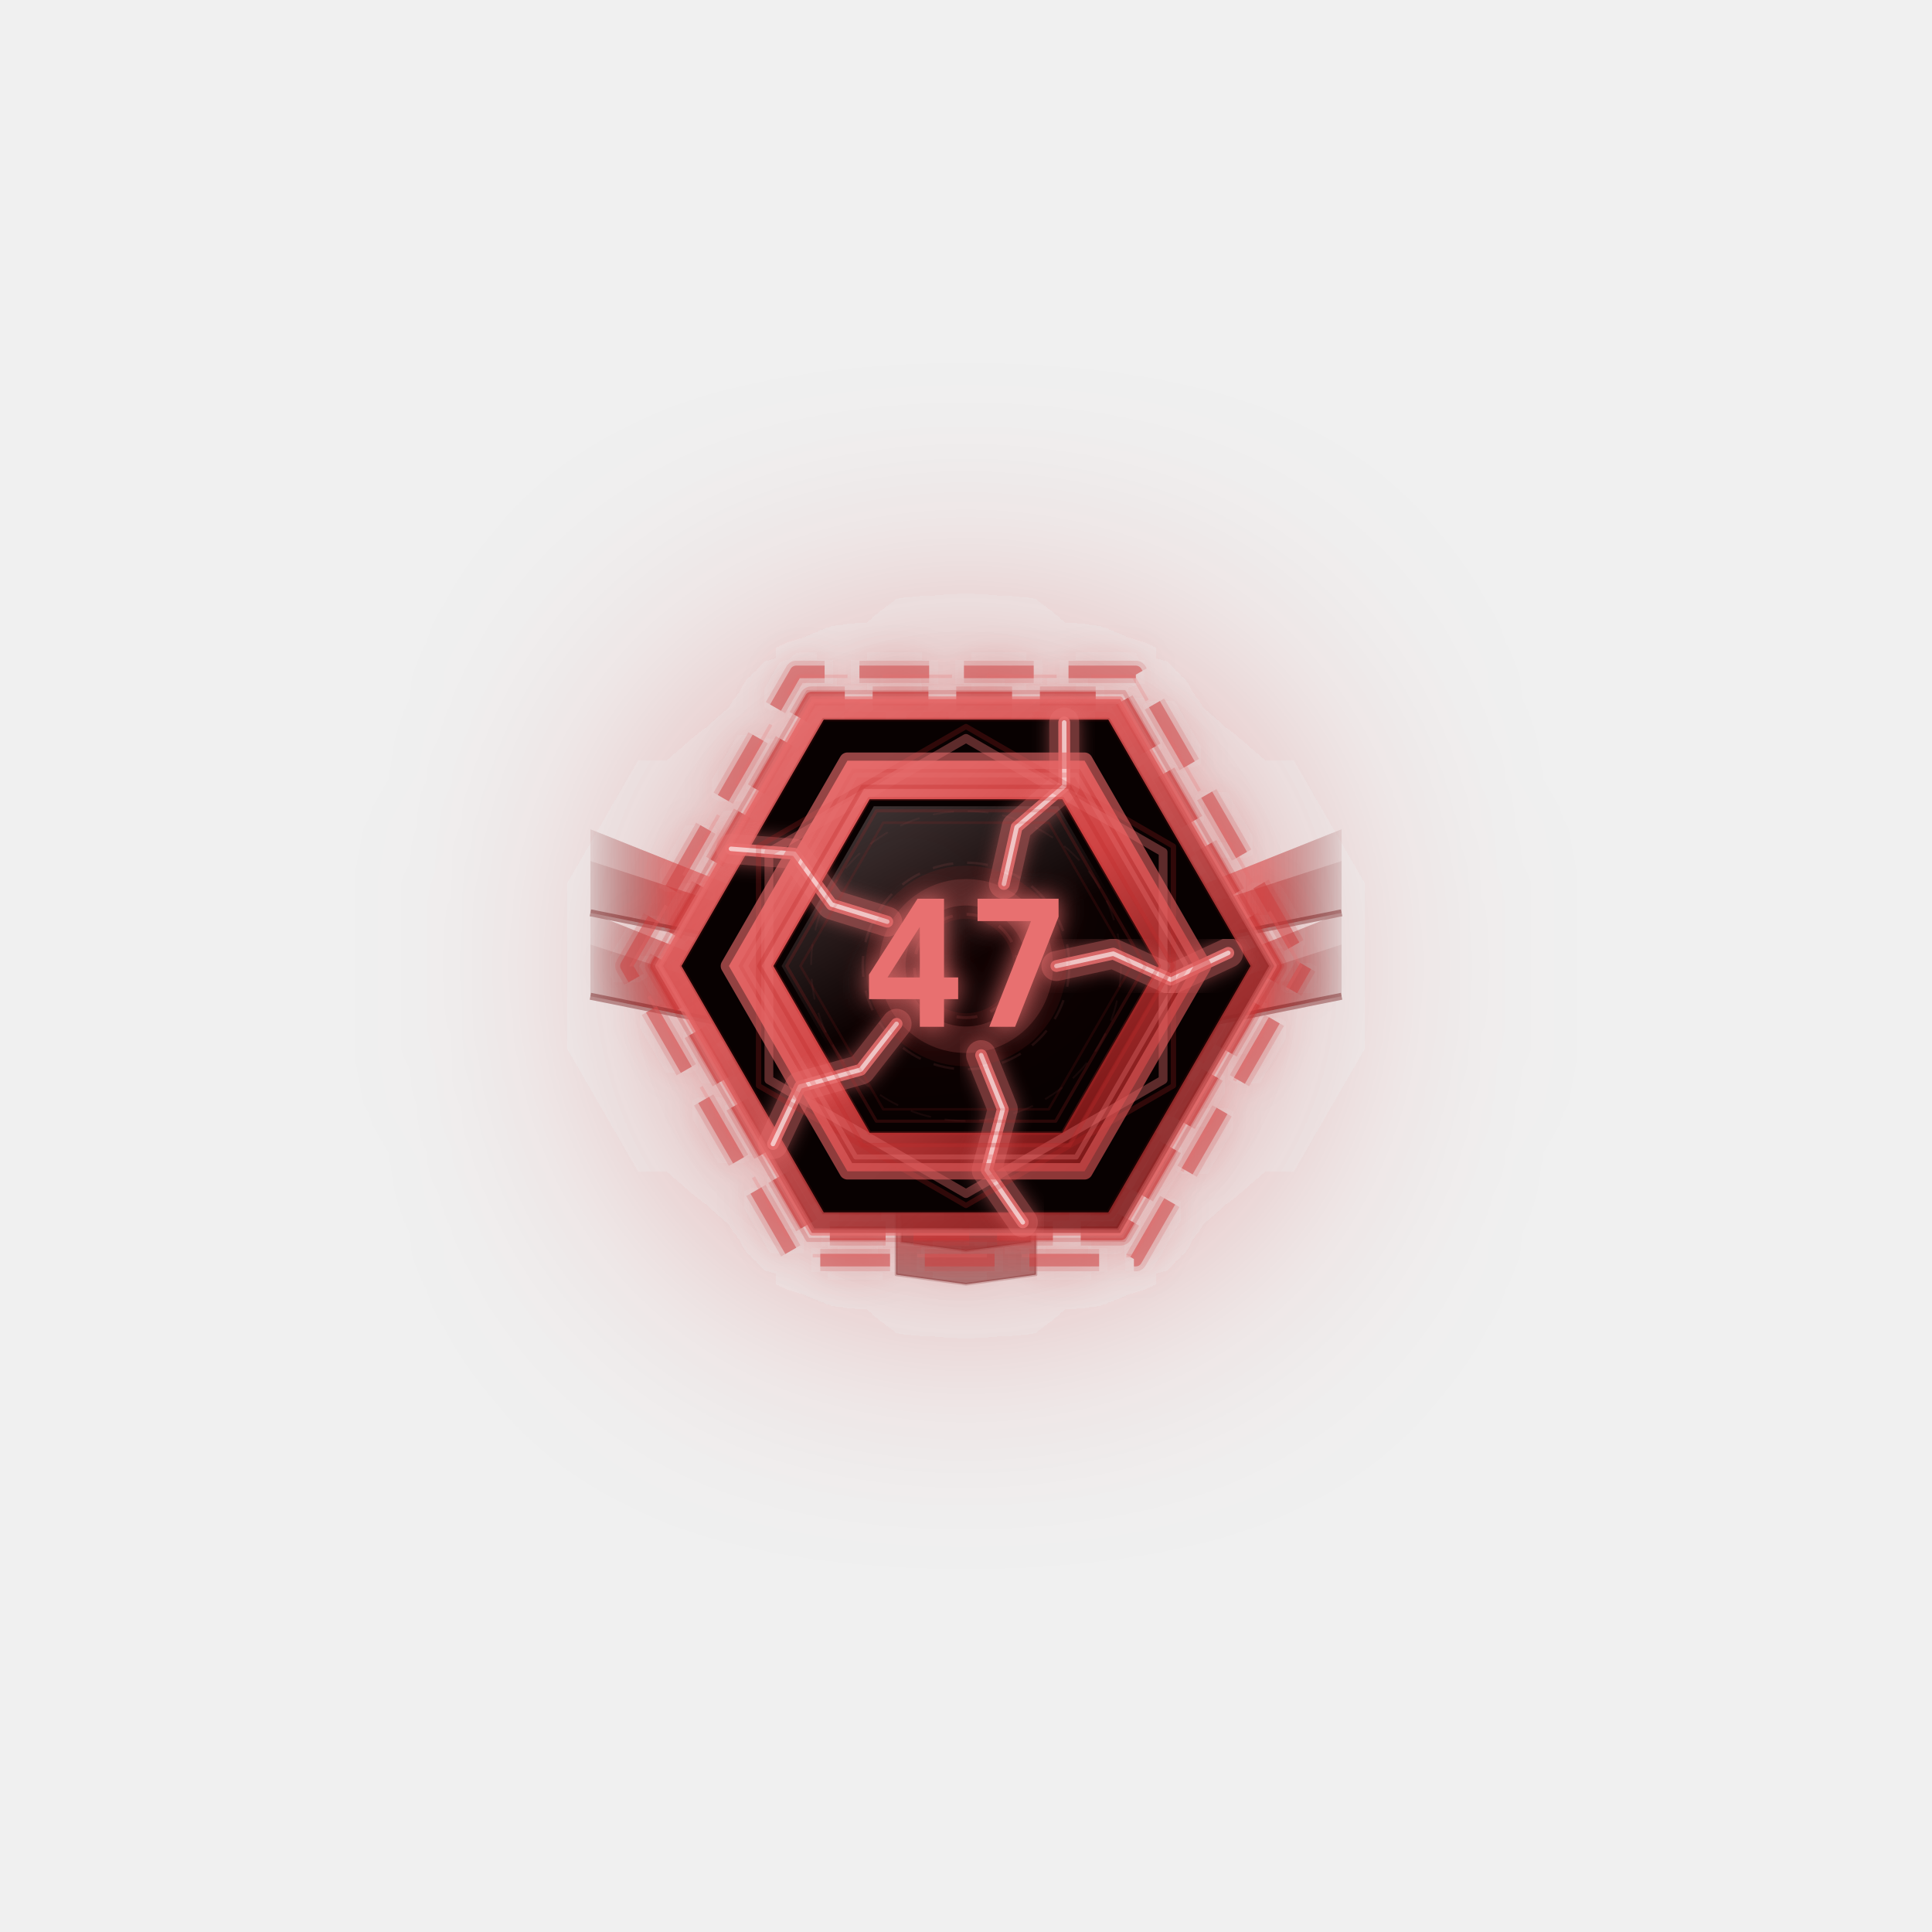
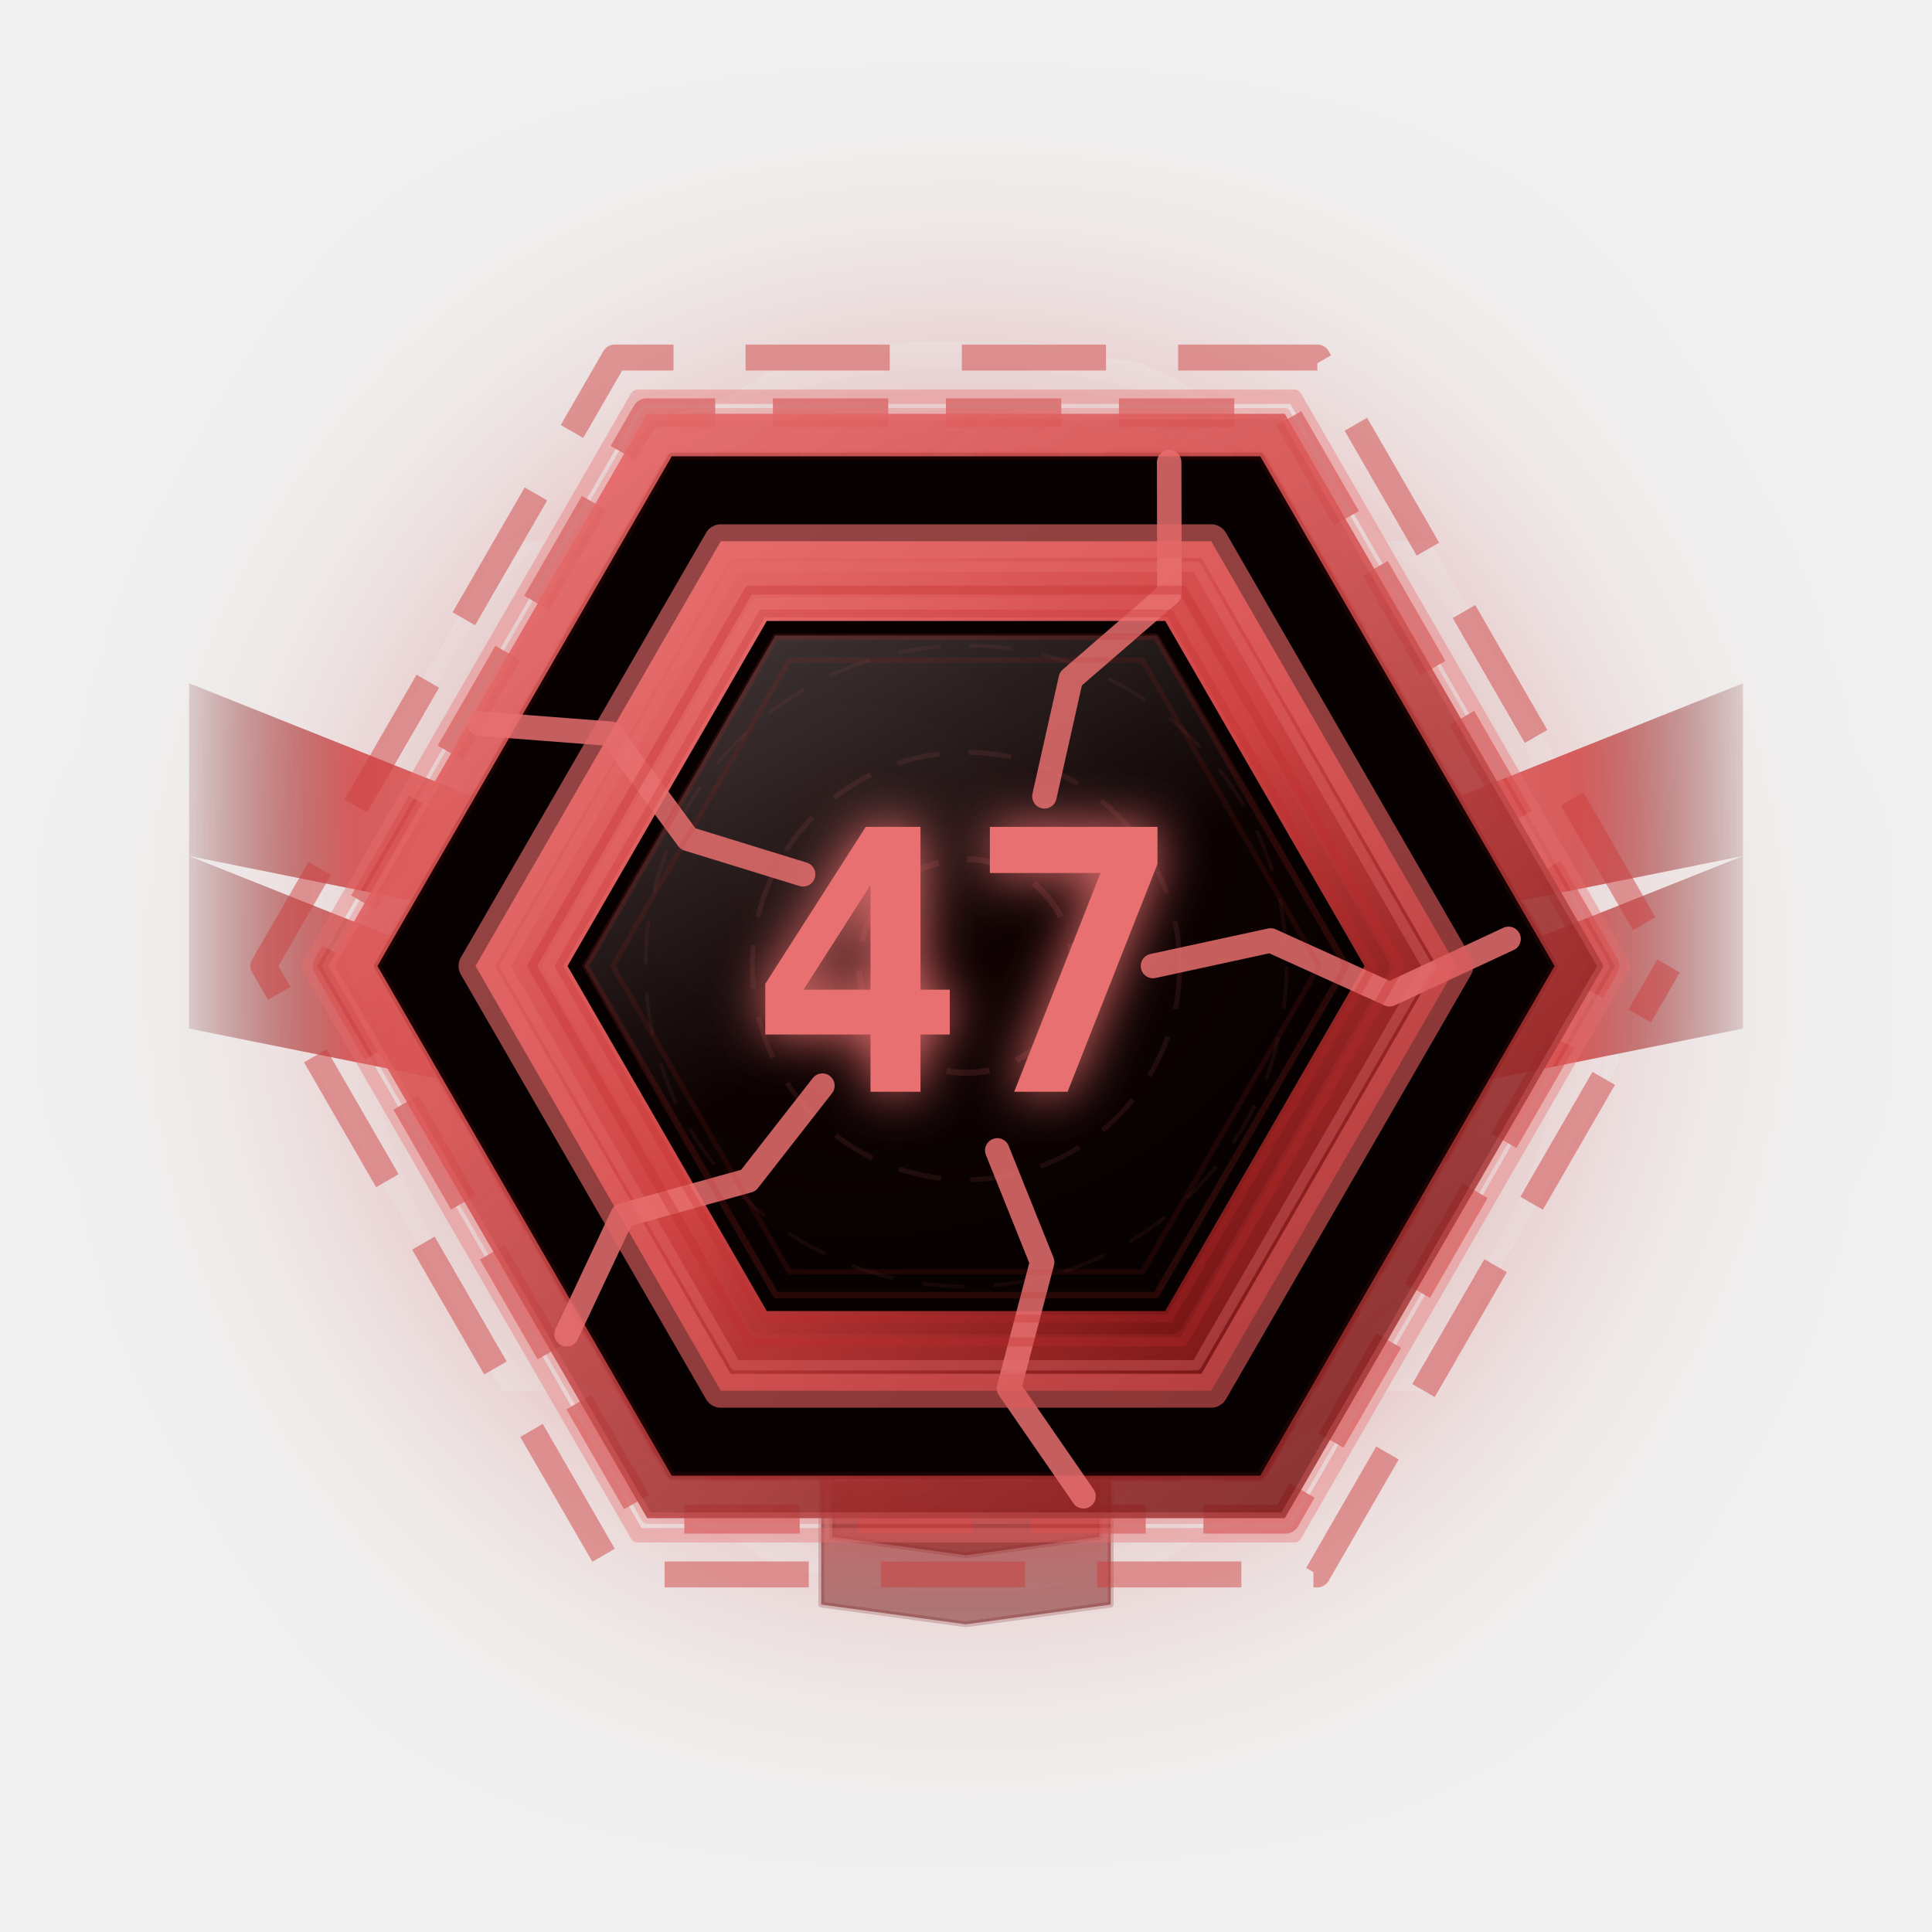
- <svg xmlns="http://www.w3.org/2000/svg" width="84" height="84" viewBox="-96.60 -96.60 277.20 277.20" overflow="visible" role="img" aria-label="Level 47 Badge">
+ <svg xmlns="http://www.w3.org/2000/svg" width="84" height="84" viewBox="-25 -25 134 134" overflow="visible" role="img" aria-label="Level 47 Badge">
  <defs>
    <radialGradient id="bglv47" cx="35%" cy="28%" r="72%">
      <stop offset="0%" stop-color="#140303" />
      <stop offset="100%" stop-color="#080101" />
    </radialGradient>
    <linearGradient id="rimlv47" x1="5%" y1="5%" x2="95%" y2="95%">
      <stop offset="0%" stop-color="#e87070" />
      <stop offset="50%" stop-color="#cf4343" />
      <stop offset="100%" stop-color="#6a0e0e" />
    </linearGradient>
    <linearGradient id="transRinglv47" x1="0%" y1="0%" x2="100%" y2="100%">
      <stop offset="0%" stop-color="#e87070" />
      <stop offset="100%" stop-color="#d85353" />
    </linearGradient>
    <linearGradient id="shlv47" x1="18%" y1="0%" x2="82%" y2="100%">
      <stop offset="0%" stop-color="white" stop-opacity="0.2" />
      <stop offset="50%" stop-color="white" stop-opacity="0" />
    </linearGradient>
    <filter id="gllv47" x="-40%" y="-40%" width="180%" height="180%">
      <feGaussianBlur stdDeviation="1.8" result="b" />
      <feMerge>
        <feMergeNode in="b" />
        <feMergeNode in="SourceGraphic" />
      </feMerge>
    </filter>
-     <filter id="halolv47" x="-150%" y="-150%" width="500%" height="500%">
-       <feGaussianBlur stdDeviation="25" result="b" />
+     <filter id="halolv47" x="-80%" y="-80%" width="360%" height="360%">
+       <feGaussianBlur stdDeviation="16" result="b" />
      <feMerge>
        <feMergeNode in="b" />
        <feMergeNode in="SourceGraphic" />
      </feMerge>
    </filter>
    <linearGradient id="pglv47_0" x1="5%" y1="0%" x2="95%" y2="100%">
      <stop offset="0%" stop-color="#e87070" stop-opacity="0.95" />
      <stop offset="38%" stop-color="#cb3c3c" stop-opacity="0.9" />
      <stop offset="100%" stop-color="#6a0e0e" stop-opacity="0.85" />
    </linearGradient>
    <linearGradient id="pglv47_1" x1="5%" y1="0%" x2="95%" y2="100%">
      <stop offset="0%" stop-color="#e87070" stop-opacity="0.95" />
      <stop offset="38%" stop-color="#cb3c3c" stop-opacity="0.9" />
      <stop offset="100%" stop-color="#6a0e0e" stop-opacity="0.85" />
    </linearGradient>
    <linearGradient id="pglv47_2" x1="5%" y1="0%" x2="95%" y2="100%">
      <stop offset="0%" stop-color="#e87070" stop-opacity="0.95" />
      <stop offset="38%" stop-color="#d65050" stop-opacity="0.9" />
      <stop offset="100%" stop-color="#6a0e0e" stop-opacity="0.85" />
    </linearGradient>
    <linearGradient id="aplv47_0" x1="0%" y1="0%" x2="0%" y2="100%">
      <stop offset="0%" stop-color="#e87070" />
      <stop offset="100%" stop-color="#6a0e0e" stop-opacity="0.65" />
    </linearGradient>
    <linearGradient id="aplv47_1" x1="0%" y1="0%" x2="0%" y2="100%">
      <stop offset="0%" stop-color="#d34b4b" />
      <stop offset="100%" stop-color="#6a0e0e" stop-opacity="0.65" />
    </linearGradient>
    <linearGradient id="aplv47_2" x1="0%" y1="0%" x2="0%" y2="100%">
      <stop offset="0%" stop-color="#d34b4b" />
      <stop offset="100%" stop-color="#6a0e0e" stop-opacity="0.65" />
    </linearGradient>
    <linearGradient id="csLlv47_0" x1="100%" y1="50%" x2="0%" y2="50%">
      <stop offset="0%" stop-color="#e87070" stop-opacity="1.0" />
      <stop offset="55%" stop-color="#d34b4b" stop-opacity="0.88" />
      <stop offset="100%" stop-color="#6a0e0e" stop-opacity="0.15" />
    </linearGradient>
    <linearGradient id="csRlv47_0" x1="0%" y1="50%" x2="100%" y2="50%">
      <stop offset="0%" stop-color="#e87070" stop-opacity="1.0" />
      <stop offset="55%" stop-color="#d34b4b" stop-opacity="0.88" />
      <stop offset="100%" stop-color="#6a0e0e" stop-opacity="0.15" />
    </linearGradient>
    <linearGradient id="csLlv47_1" x1="100%" y1="50%" x2="0%" y2="50%">
      <stop offset="0%" stop-color="#e87070" stop-opacity="1.0" />
      <stop offset="55%" stop-color="#d34b4b" stop-opacity="0.88" />
      <stop offset="100%" stop-color="#6a0e0e" stop-opacity="0.15" />
    </linearGradient>
    <linearGradient id="csRlv47_1" x1="0%" y1="50%" x2="100%" y2="50%">
      <stop offset="0%" stop-color="#e87070" stop-opacity="1.0" />
      <stop offset="55%" stop-color="#d34b4b" stop-opacity="0.88" />
      <stop offset="100%" stop-color="#6a0e0e" stop-opacity="0.15" />
    </linearGradient>
-     <filter id="pulseGlowlv47" x="-60%" y="-60%" width="220%" height="220%">
-       <feGaussianBlur stdDeviation="2.5" result="b" />
-       <feMerge>
-         <feMergeNode in="b" />
-         <feMergeNode in="SourceGraphic" />
-       </feMerge>
-     </filter>
-     <linearGradient id="crGlv47" x1="0%" y1="0%" x2="100%" y2="0%">
-       <stop offset="0%" stop-color="#e87070" stop-opacity="0.92" />
-       <stop offset="60%" stop-color="#c02828" stop-opacity="0.62" />
-       <stop offset="100%" stop-color="#6a0e0e" stop-opacity="0.0" />
-     </linearGradient>
    <filter id="crGlowlv47" x="-50%" y="-50%" width="200%" height="200%">
      <feGaussianBlur stdDeviation="1.2" result="b" />
      <feMerge>
        <feMergeNode in="b" />
        <feMergeNode in="SourceGraphic" />
      </feMerge>
    </filter>
  </defs>
-   <path d="M76.02,42.00L59.01,71.46L24.99,71.46L7.98,42.00L24.99,12.54L59.01,12.54Z" fill="#c02828" fill-opacity="0.90" filter="url(#halolv47)" />
+   <path d="M76.02,42.00L59.01,71.46L24.99,71.46L7.98,42.00L24.99,12.54L59.01,12.54Z" fill="#c02828" fill-opacity="0.81" filter="url(#halolv47)" />
  <path d="M33.50,71.46 L42.00,71.46 L50.51,71.46 L50.51,76.91 L42.00,78.07 L33.50,76.91 Z" fill="url(#aplv47_0)" opacity="0.90" />
  <path d="M33.50,71.46 L42.00,71.46 L50.51,71.46" fill="none" stroke="#e87070" stroke-width="0.9" stroke-opacity="0.52" stroke-linejoin="round" />
  <path d="M33.50,71.46 L42.00,71.46 L50.51,71.46 L50.51,76.91 L42.00,78.07 L33.50,76.91 Z" fill="none" stroke="#6a0e0e" stroke-width="0.4" stroke-opacity="0.2" stroke-linejoin="round" />
  <path d="M32.73,74.11 L42.00,74.11 L51.27,74.11 L51.27,81.60 L42.00,82.87 L32.73,81.60 Z" fill="url(#aplv47_1)" opacity="0.82" />
  <path d="M32.73,74.11 L42.00,74.11 L51.27,74.11" fill="none" stroke="#e87070" stroke-width="0.9" stroke-opacity="0.42" stroke-linejoin="round" />
  <path d="M32.73,74.11 L42.00,74.11 L51.27,74.11 L51.27,81.60 L42.00,82.87 L32.73,81.60 Z" fill="none" stroke="#6a0e0e" stroke-width="0.4" stroke-opacity="0.2" stroke-linejoin="round" />
  <path d="M31.96,76.77 L42.00,76.77 L52.04,76.77 L52.04,86.29 L42.00,87.66 L31.96,86.29 Z" fill="url(#aplv47_2)" opacity="0.74" />
  <path d="M31.96,76.77 L42.00,76.77 L52.04,76.77" fill="none" stroke="#e87070" stroke-width="0.9" stroke-opacity="0.32" stroke-linejoin="round" />
  <path d="M31.96,76.77 L42.00,76.77 L52.04,76.77 L52.04,86.29 L42.00,87.66 L31.96,86.29 Z" fill="none" stroke="#6a0e0e" stroke-width="0.4" stroke-opacity="0.2" stroke-linejoin="round" />
  <polygon points="13.56,32.54 13.56,39.49 -11.89,34.37 -11.89,22.39" fill="url(#csLlv47_0)" />
  <polygon points="70.44,32.54 70.44,39.49 95.89,34.37 95.89,22.39" fill="url(#csRlv47_0)" />
-   <polygon points="13.56,32.54 13.56,35.18 -11.89,26.94 -11.89,22.39" fill="white" opacity="0.22" />
-   <polygon points="70.44,32.54 70.44,35.18 95.89,26.94 95.89,22.39" fill="white" opacity="0.22" />
-   <line x1="13.56" y1="39.49" x2="-11.89" y2="34.37" stroke="#6a0e0e" stroke-width="1.0" stroke-opacity="0.4" />
-   <line x1="70.44" y1="39.49" x2="95.89" y2="34.37" stroke="#6a0e0e" stroke-width="1.0" stroke-opacity="0.4" />
  <polygon points="13.56,44.51 13.56,51.46 -11.89,46.34 -11.89,34.37" fill="url(#csLlv47_1)" />
  <polygon points="70.44,44.51 70.44,51.46 95.89,46.34 95.89,34.37" fill="url(#csRlv47_1)" />
-   <polygon points="13.56,44.51 13.56,47.15 -11.89,38.92 -11.89,34.37" fill="white" opacity="0.18" />
-   <polygon points="70.44,44.51 70.44,47.15 95.89,38.92 95.89,34.37" fill="white" opacity="0.18" />
-   <line x1="13.56" y1="51.46" x2="-11.89" y2="46.34" stroke="#6a0e0e" stroke-width="1.0" stroke-opacity="0.4" />
-   <line x1="70.44" y1="51.46" x2="95.89" y2="46.34" stroke="#6a0e0e" stroke-width="1.0" stroke-opacity="0.4" />
-   <path d="M81.89,42.00L61.94,76.54L22.06,76.54L2.11,42.00L22.06,7.46L61.94,7.46Z" fill="none" stroke="#e87070" stroke-width="3.9" stroke-opacity="0.24" stroke-dasharray="6 3" stroke-dashoffset="0" stroke-linejoin="round" filter="url(#pulseGlowlv47)" />
  <path d="M81.89,42.00L61.94,76.54L22.06,76.54L2.11,42.00L22.06,7.46L61.94,7.46Z" fill="none" stroke="#e87070" stroke-width="2.4" stroke-opacity="0.68" stroke-dasharray="6 3" stroke-dashoffset="0" stroke-linejoin="round" />
-   <path d="M81.29,42.00L61.65,76.03L22.35,76.03L2.71,42.00L22.35,7.97L61.65,7.97Z" fill="none" stroke="#e87070" stroke-width="0.5" stroke-opacity="0.31" stroke-dasharray="6 3" stroke-dashoffset="0" stroke-linejoin="round" />
-   <path d="M86.31,42.00L64.16,80.37L19.84,80.37L-2.31,42.00L19.84,3.63L64.16,3.63Z" fill="none" stroke="#cc3d3d" stroke-width="3.5" stroke-opacity="0.20" stroke-dasharray="8 4" stroke-dashoffset="18" stroke-linejoin="round" filter="url(#pulseGlowlv47)" />
  <path d="M86.31,42.00L64.16,80.37L19.84,80.37L-2.31,42.00L19.84,3.63L64.16,3.63Z" fill="none" stroke="#cc3d3d" stroke-width="2.0" stroke-opacity="0.58" stroke-dasharray="8 4" stroke-dashoffset="18" stroke-linejoin="round" />
-   <path d="M85.65,42.00L63.82,79.80L20.18,79.80L-1.65,42.00L20.18,4.20L63.82,4.20Z" fill="none" stroke="#e87070" stroke-width="0.5" stroke-opacity="0.26" stroke-dasharray="8 4" stroke-dashoffset="18" stroke-linejoin="round" />
-   <path d="M90.73,42.00L66.37,84.20L17.63,84.20L-6.73,42.00L17.63,-0.20L66.37,-0.20Z" fill="none" stroke="#cc3d3d" stroke-width="3.2" stroke-opacity="0.17" stroke-dasharray="10 5" stroke-dashoffset="36" stroke-linejoin="round" filter="url(#pulseGlowlv47)" />
  <path d="M90.73,42.00L66.37,84.20L17.63,84.20L-6.73,42.00L17.63,-0.20L66.37,-0.20Z" fill="none" stroke="#cc3d3d" stroke-width="1.8" stroke-opacity="0.48" stroke-dasharray="10 5" stroke-dashoffset="36" stroke-linejoin="round" />
-   <path d="M90.00,42.00L66.00,83.57L18.00,83.57L-6.00,42.00L18.00,0.43L66.00,0.43Z" fill="none" stroke="#e87070" stroke-width="0.5" stroke-opacity="0.22" stroke-dasharray="10 5" stroke-dashoffset="36" stroke-linejoin="round" />
  <path d="M79.42,42.00L60.71,74.41L23.29,74.41L4.58,42.00L23.29,9.59L60.71,9.59Z" fill="url(#pglv47_0)" />
  <path d="M76.02,42.00L59.01,71.46L24.99,71.46L7.98,42.00L24.99,12.54L59.01,12.54Z" fill="#080101" />
  <path d="M79.42,42.00L60.71,74.41L23.29,74.41L4.58,42.00L23.29,9.59L60.71,9.59Z" fill="none" stroke="#e87070" stroke-width="0.8" stroke-opacity="0.48" stroke-linejoin="round" />
  <path d="M76.02,42.00L59.01,71.46L24.99,71.46L7.98,42.00L24.99,12.54L59.01,12.54Z" fill="none" stroke="#6a0e0e" stroke-width="0.5" stroke-opacity="0.28" stroke-linejoin="round" />
  <path d="M82.82,42.00L62.41,77.35L21.59,77.35L1.18,42.00L21.59,6.65L62.41,6.65Z" fill="url(#pglv47_1)" />
  <path d="M79.42,42.00L60.71,74.41L23.29,74.41L4.58,42.00L23.29,9.59L60.71,9.59Z" fill="#080101" />
  <path d="M82.82,42.00L62.41,77.35L21.59,77.35L1.18,42.00L21.59,6.65L62.41,6.65Z" fill="none" stroke="#e87070" stroke-width="0.8" stroke-opacity="0.40" stroke-linejoin="round" />
  <path d="M79.42,42.00L60.71,74.41L23.29,74.41L4.58,42.00L23.29,9.59L60.71,9.59Z" fill="none" stroke="#6a0e0e" stroke-width="0.5" stroke-opacity="0.24" stroke-linejoin="round" />
  <path d="M86.23,42.00L64.11,80.30L19.89,80.30L-2.23,42.00L19.89,3.70L64.11,3.70Z" fill="url(#pglv47_2)" />
  <path d="M82.82,42.00L62.41,77.35L21.59,77.35L1.18,42.00L21.59,6.65L62.41,6.65Z" fill="#080101" />
  <path d="M86.23,42.00L64.11,80.30L19.89,80.30L-2.23,42.00L19.89,3.70L64.11,3.70Z" fill="none" stroke="#e87070" stroke-width="0.8" stroke-opacity="0.32" stroke-linejoin="round" />
  <path d="M82.82,42.00L62.41,77.35L21.59,77.35L1.18,42.00L21.59,6.65L62.41,6.65Z" fill="none" stroke="#6a0e0e" stroke-width="0.5" stroke-opacity="0.20" stroke-linejoin="round" />
-   <path d="M86.06,42.00L64.03,80.15L19.97,80.15L-2.06,42.00L19.97,3.85L64.03,3.85Z" fill="none" stroke="#e87070" stroke-width="1.0" stroke-opacity="0.38" stroke-linejoin="round" />
-   <path d="M87.38,42.00L64.69,81.30L19.31,81.30L-3.38,42.00L19.31,2.70L64.69,2.70Z" fill="none" stroke="#c02828" stroke-width="0.6" stroke-opacity="0.2" stroke-linejoin="round" />
+   <path d="M87.59,42.00L64.79,81.48L19.21,81.48L-3.59,42.00L19.21,2.52L64.79,2.52Z" fill="none" stroke="#e87070" stroke-width="1.0" stroke-opacity="0.38" stroke-linejoin="round" />
  <path d="M76.02,42.00L59.01,71.46L24.99,71.46L7.98,42.00L24.99,12.54L59.01,12.54Z" fill="url(#rimlv47)" />
  <path d="M70.56,42.00L56.28,66.73L27.72,66.73L13.44,42.00L27.72,17.27L56.28,17.27Z" fill="#080101" />
  <path d="M70.56,42.00L56.28,66.73L27.72,66.73L13.44,42.00L27.72,17.27L56.28,17.27Z" fill="none" stroke="url(#rimlv47)" stroke-width="1.60" stroke-linejoin="round" />
  <path d="M68.46,42.00L55.23,64.92L28.77,64.92L15.54,42.00L28.77,19.08L55.23,19.08Z" fill="url(#bglv47)" />
  <path d="M68.46,42.00L55.23,64.92L28.77,64.92L15.54,42.00L28.77,19.08L55.23,19.08Z" fill="url(#shlv47)" />
-   <polyline points="54.97,42.00 63.13,40.23 71.38,43.96 79.63,40.12" fill="none" stroke="#e87070" stroke-width="4.3" stroke-linecap="round" stroke-linejoin="round" filter="url(#crGlowlv47)" opacity="0.47" />
  <polyline points="54.97,42.00 63.13,40.23 71.38,43.96 79.63,40.12" fill="none" stroke="#e87070" stroke-width="1.7" stroke-linecap="round" stroke-linejoin="round" opacity="0.84" />
-   <polyline points="54.97,42.00 63.13,40.23 71.38,43.96 79.63,40.12" fill="none" stroke="white" stroke-width="0.65" stroke-linecap="round" stroke-linejoin="round" opacity="0.61" />
-   <polyline points="44.17,54.79 47.28,62.54 44.98,71.29 50.15,78.78" fill="none" stroke="#e87070" stroke-width="4.3" stroke-linecap="round" stroke-linejoin="round" filter="url(#crGlowlv47)" opacity="0.47" />
  <polyline points="44.17,54.79 47.28,62.54 44.98,71.29 50.15,78.78" fill="none" stroke="#e87070" stroke-width="1.7" stroke-linecap="round" stroke-linejoin="round" opacity="0.84" />
-   <polyline points="44.17,54.79 47.28,62.54 44.98,71.29 50.15,78.78" fill="none" stroke="white" stroke-width="0.65" stroke-linecap="round" stroke-linejoin="round" opacity="0.61" />
-   <polyline points="32.04,50.30 26.90,56.88 18.18,59.30 14.30,67.54" fill="none" stroke="#e87070" stroke-width="4.3" stroke-linecap="round" stroke-linejoin="round" filter="url(#crGlowlv47)" opacity="0.47" />
  <polyline points="32.04,50.30 26.90,56.88 18.18,59.30 14.30,67.54" fill="none" stroke="#e87070" stroke-width="1.7" stroke-linecap="round" stroke-linejoin="round" opacity="0.84" />
-   <polyline points="32.04,50.30 26.90,56.88 18.18,59.30 14.30,67.54" fill="none" stroke="white" stroke-width="0.65" stroke-linecap="round" stroke-linejoin="round" opacity="0.61" />
-   <polyline points="30.70,35.64 22.72,33.18 17.36,25.89 8.28,25.19" fill="none" stroke="#e87070" stroke-width="4.3" stroke-linecap="round" stroke-linejoin="round" filter="url(#crGlowlv47)" opacity="0.47" />
  <polyline points="30.70,35.64 22.72,33.18 17.36,25.89 8.28,25.19" fill="none" stroke="#e87070" stroke-width="1.7" stroke-linecap="round" stroke-linejoin="round" opacity="0.84" />
-   <polyline points="30.70,35.64 22.72,33.18 17.36,25.89 8.28,25.19" fill="none" stroke="white" stroke-width="0.65" stroke-linecap="round" stroke-linejoin="round" opacity="0.61" />
-   <polyline points="47.44,30.23 49.27,22.08 56.11,16.16 56.09,7.06" fill="none" stroke="#e87070" stroke-width="4.3" stroke-linecap="round" stroke-linejoin="round" filter="url(#crGlowlv47)" opacity="0.47" />
  <polyline points="47.44,30.23 49.27,22.08 56.11,16.16 56.09,7.06" fill="none" stroke="#e87070" stroke-width="1.7" stroke-linecap="round" stroke-linejoin="round" opacity="0.84" />
-   <polyline points="47.44,30.23 49.27,22.08 56.11,16.16 56.09,7.06" fill="none" stroke="white" stroke-width="0.65" stroke-linecap="round" stroke-linejoin="round" opacity="0.61" />
  <circle cx="42.00" cy="42.00" r="7.41" fill="none" stroke="#e87070" stroke-width="0.42" stroke-opacity="0.13" stroke-dasharray="3 2" />
  <circle cx="42.00" cy="42.00" r="14.82" fill="none" stroke="#e87070" stroke-width="0.34" stroke-opacity="0.10" stroke-dasharray="3 2" />
  <circle cx="42.00" cy="42.00" r="22.23" fill="none" stroke="#e87070" stroke-width="0.26" stroke-opacity="0.07" stroke-dasharray="3 2" />
-   <circle cx="42.00" cy="42.00" r="10.58" fill="none" stroke="#e87070" stroke-width="3.8" stroke-opacity="0.18" />
-   <circle cx="42.00" cy="42.00" r="10.58" fill="none" stroke="#c02828" stroke-width="7.6" stroke-opacity="0.10" />
-   <path d="M70.28,58.33L42.00,74.66L13.72,58.33L13.72,25.67L42.00,9.34L70.28,25.67Z" fill="none" stroke="#e87070" stroke-width="1.26" stroke-opacity="0.38" stroke-linejoin="round" />
-   <path d="M71.76,59.18L42.00,76.36L12.24,59.18L12.24,24.82L42.00,7.64L71.76,24.82Z" fill="none" stroke="#c02828" stroke-width="0.76" stroke-opacity="0.22" stroke-linejoin="round" />
  <path d="M76.02,42.00L59.01,71.46L24.99,71.46L7.98,42.00L24.99,12.54L59.01,12.54Z" fill="none" stroke="url(#transRinglv47)" stroke-width="2.35" stroke-opacity="0.63" stroke-linejoin="round" />
-   <path d="M73.64,42.00L57.82,69.40L26.18,69.40L10.36,42.00L26.18,14.60L57.82,14.60Z" fill="none" stroke="#e87070" stroke-width="0.72" stroke-opacity="0.36" stroke-linejoin="round" />
-   <path d="M71.67,42.00L56.83,67.69L27.17,67.69L12.33,42.00L27.17,16.31L56.83,16.31Z" fill="none" stroke="#c02828" stroke-width="0.63" stroke-opacity="0.30" stroke-linejoin="round" />
-   <path d="M69.69,42.00L55.85,65.98L28.15,65.98L14.31,42.00L28.15,18.02L55.85,18.02Z" fill="none" stroke="#c02828" stroke-width="0.54" stroke-opacity="0.24" stroke-linejoin="round" />
-   <path d="M67.72,42.00L54.86,64.27L29.14,64.27L16.28,42.00L29.14,19.73L54.86,19.73Z" fill="none" stroke="#c02828" stroke-width="0.45" stroke-opacity="0.18" stroke-linejoin="round" />
-   <path d="M65.75,42.00L53.87,62.56L30.13,62.56L18.25,42.00L30.13,21.44L53.87,21.44Z" fill="none" stroke="#c02828" stroke-width="0.36" stroke-opacity="0.12" stroke-linejoin="round" />
+   <path d="M73.98,42.00L57.99,69.69L26.01,69.69L10.02,42.00L26.01,14.31L57.99,14.31Z" fill="none" stroke="#e87070" stroke-width="0.72" stroke-opacity="0.36" stroke-linejoin="round" />
+   <path d="M72.11,42.00L57.05,68.07L26.95,68.07L11.89,42.00L26.95,15.93L57.05,15.93Z" fill="none" stroke="#c02828" stroke-width="0.63" stroke-opacity="0.30" stroke-linejoin="round" />
+   <path d="M70.24,42.00L56.12,66.45L27.88,66.45L13.76,42.00L27.88,17.55L56.12,17.55Z" fill="none" stroke="#c02828" stroke-width="0.54" stroke-opacity="0.24" stroke-linejoin="round" />
+   <path d="M68.37,42.00L55.18,64.83L28.82,64.83L15.63,42.00L28.82,19.17L55.18,19.17Z" fill="none" stroke="#c02828" stroke-width="0.45" stroke-opacity="0.18" stroke-linejoin="round" />
+   <path d="M66.49,42.00L54.25,63.21L29.75,63.21L17.51,42.00L29.75,20.79L54.25,20.79Z" fill="none" stroke="#c02828" stroke-width="0.36" stroke-opacity="0.12" stroke-linejoin="round" />
  <text x="42.0" y="42.0" text-anchor="middle" dominant-baseline="central" font-family="Orbitron,monospace" font-weight="900" font-size="25.2" fill="#e87070" filter="url(#gllv47)">47</text>
</svg>
